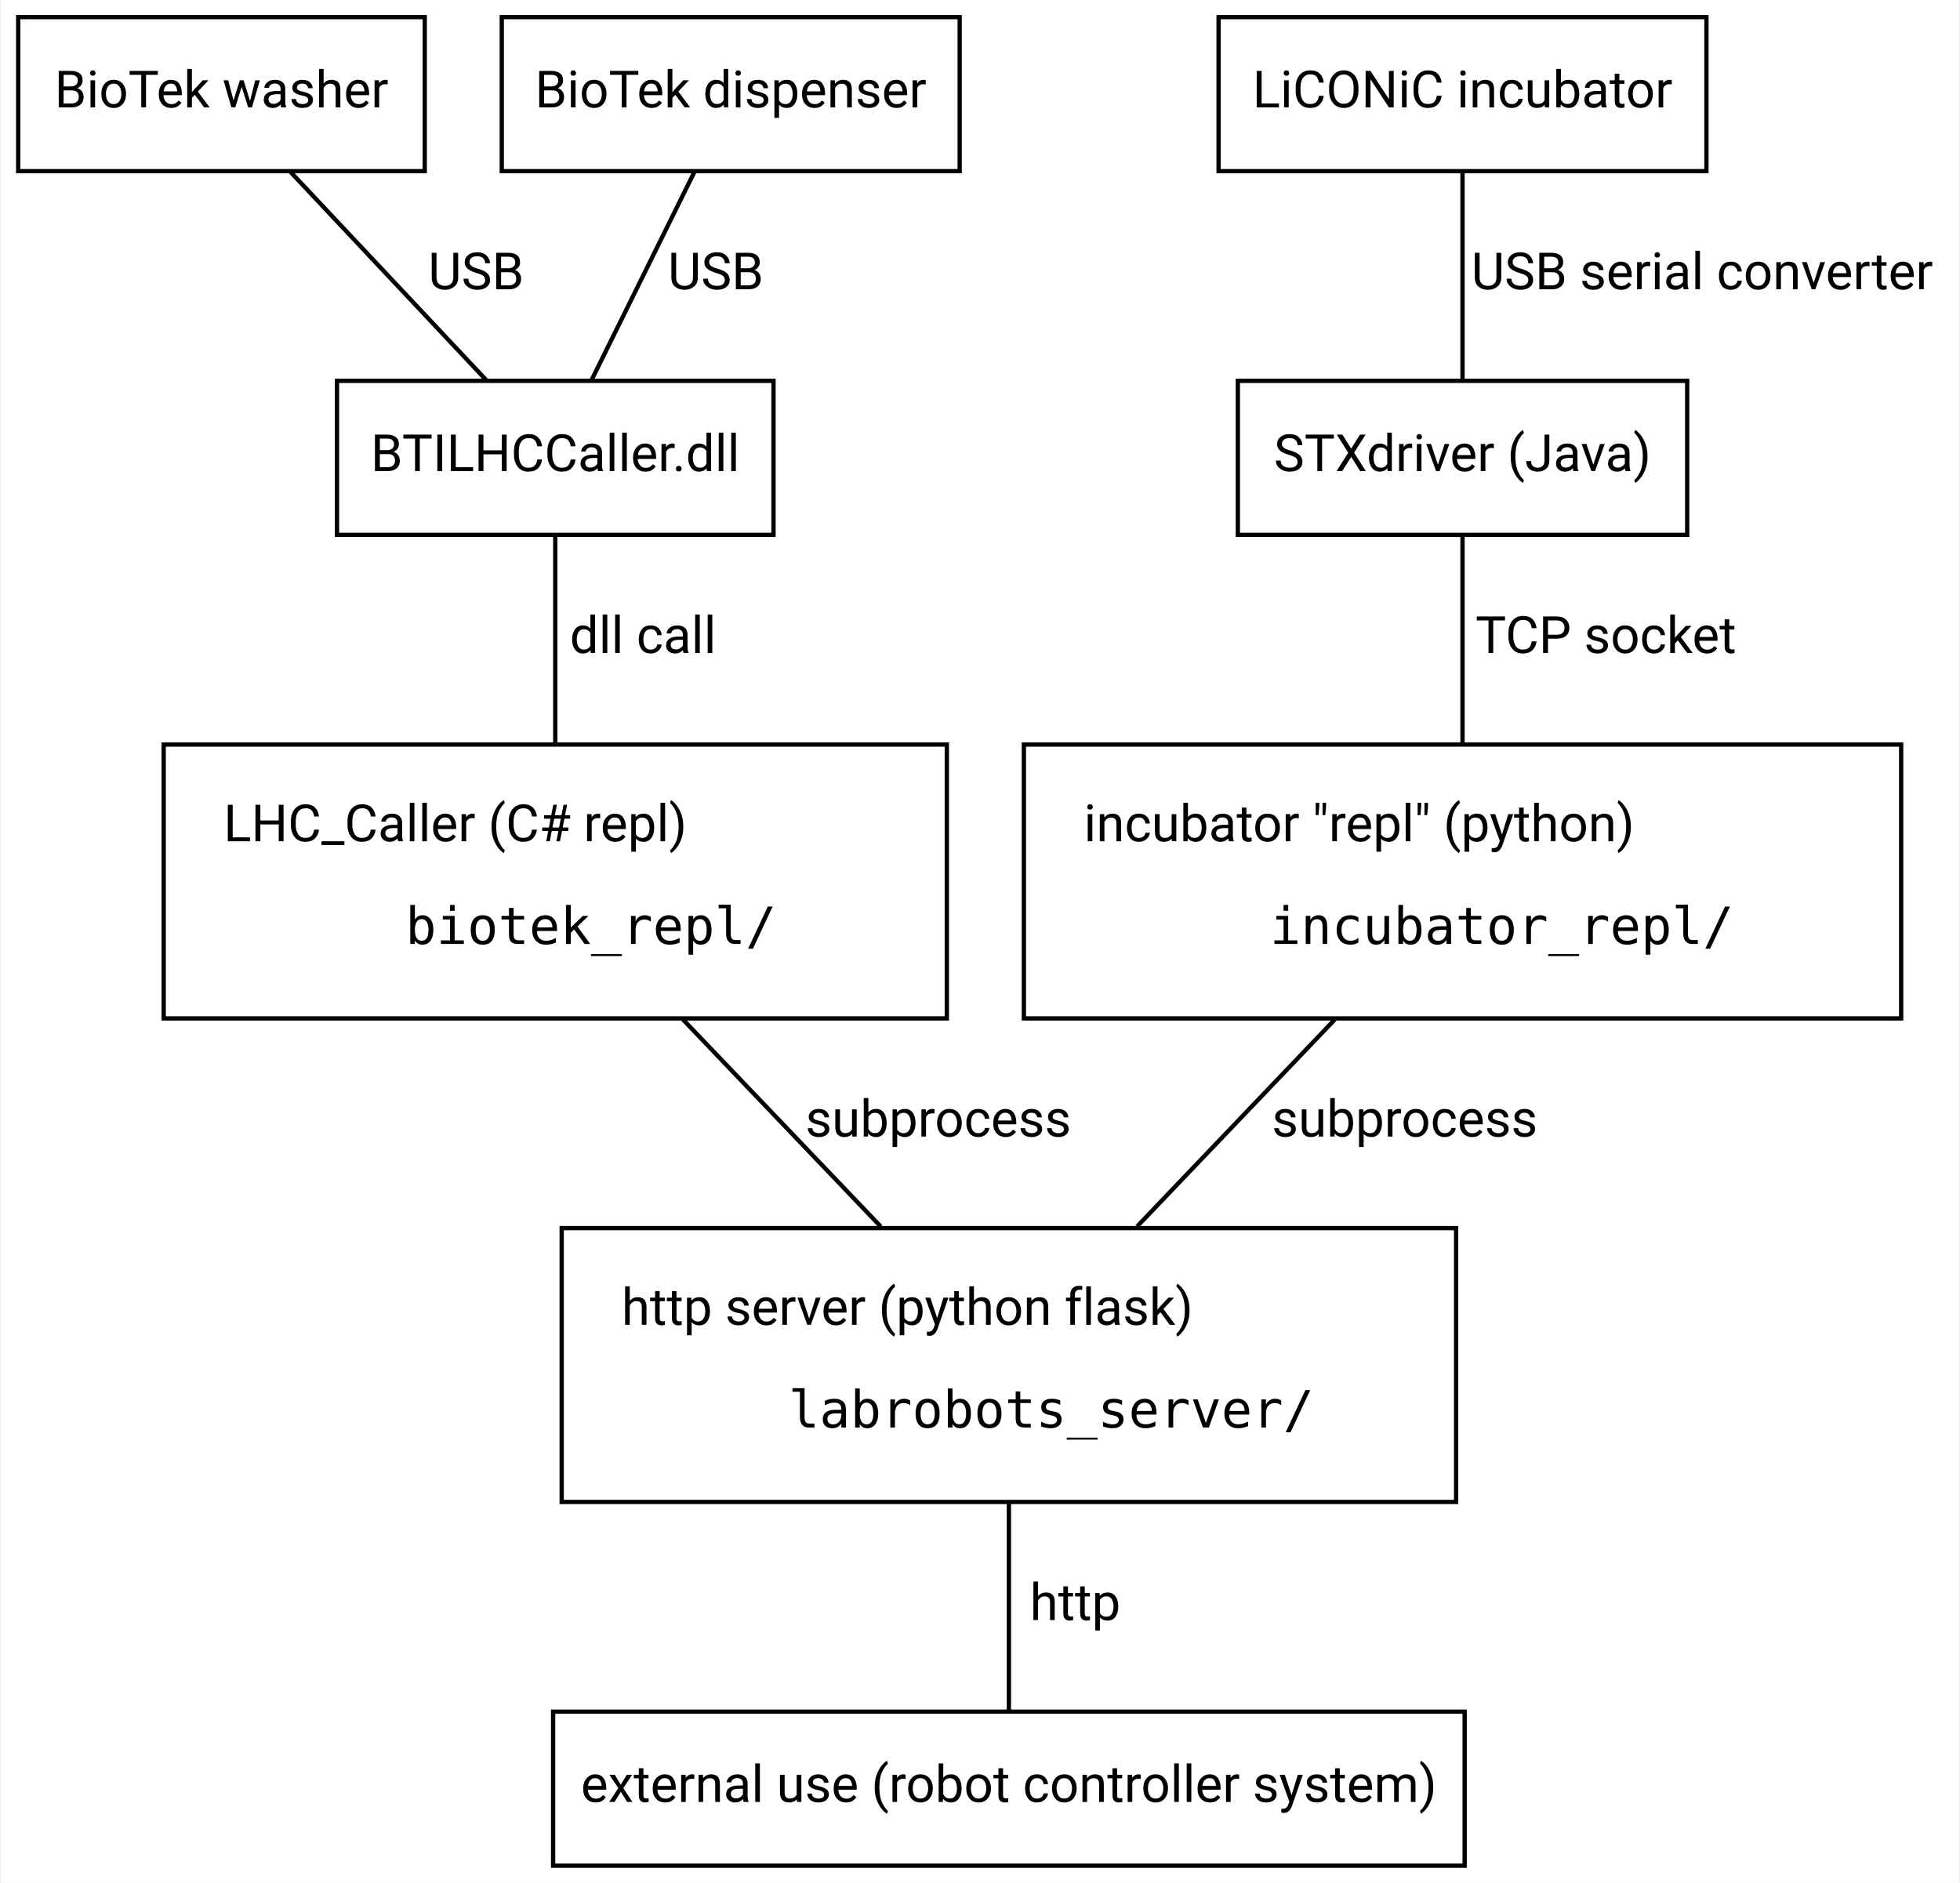
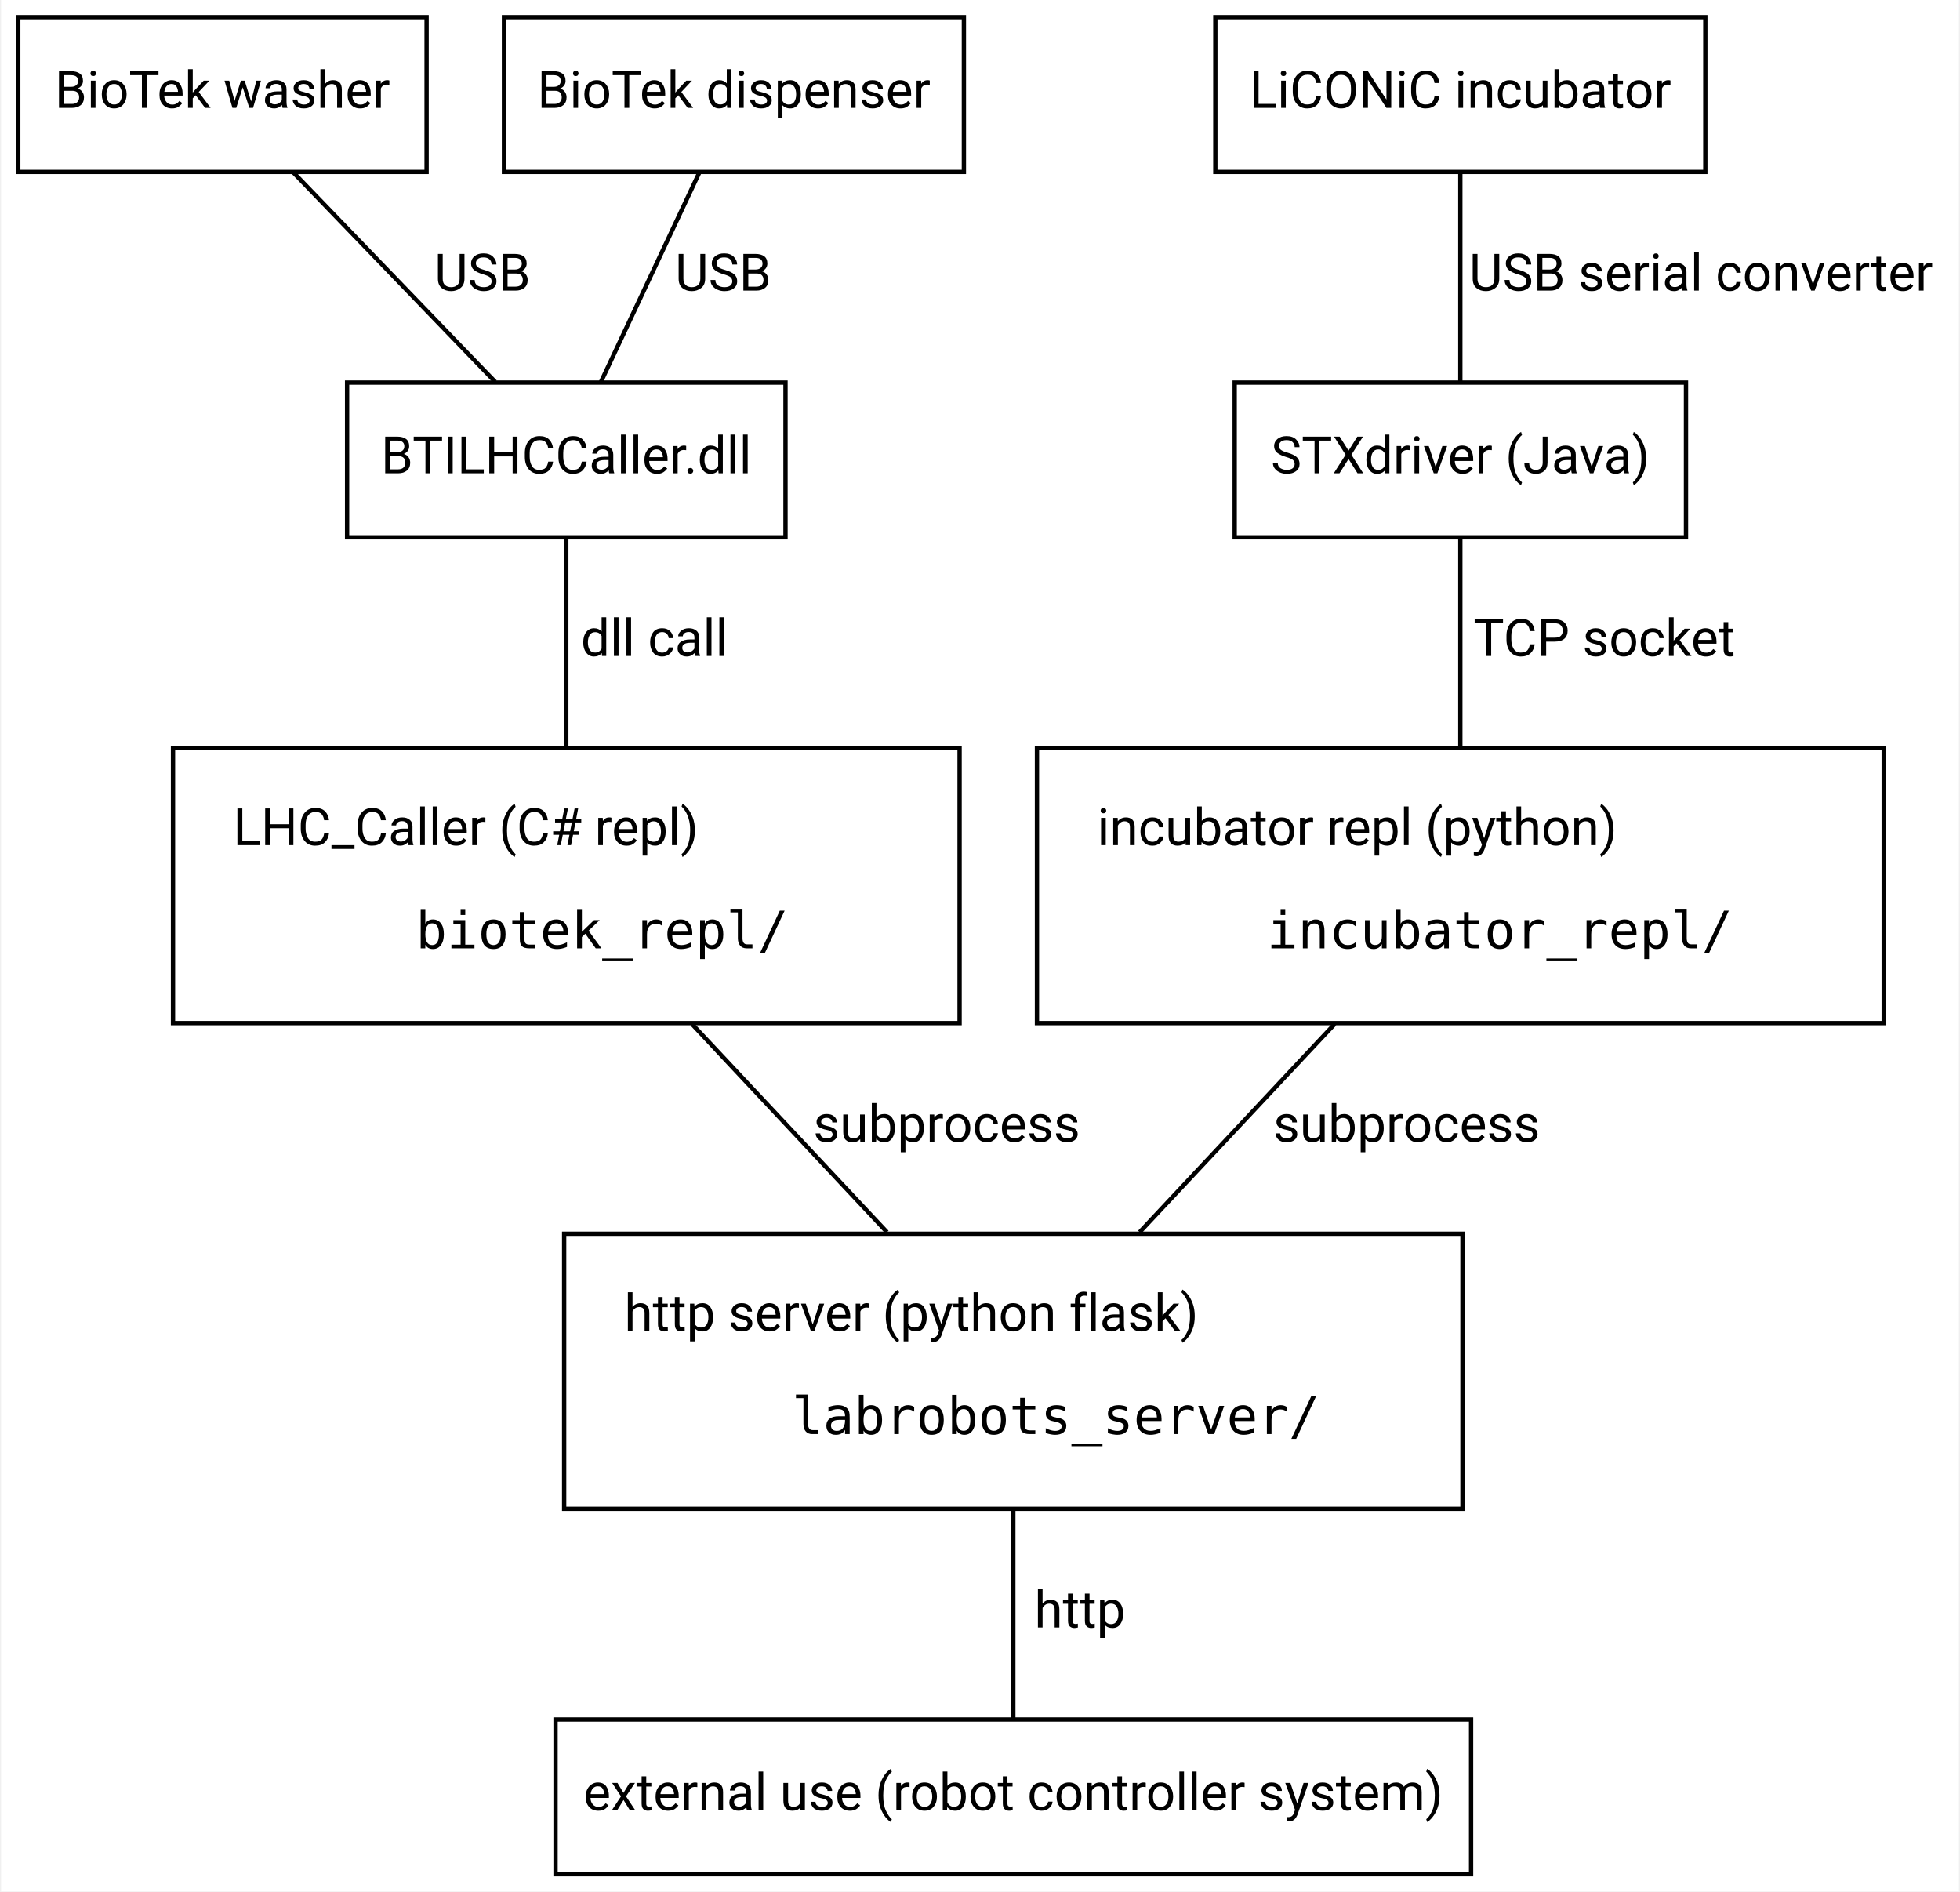
- <svg xmlns="http://www.w3.org/2000/svg" width="458pt" height="440pt" viewBox="0.00 0.00 457.50 440.00">
+ <svg xmlns="http://www.w3.org/2000/svg" width="456pt" height="440pt" viewBox="0.00 0.00 455.50 440.00">
  <g id="graph0" class="graph" transform="scale(1 1) rotate(0) translate(4 436)">
-     <polygon fill="white" stroke="transparent" points="-4,4 -4,-436 453.5,-436 453.5,4 -4,4" />
+     <polygon fill="white" stroke="transparent" points="-4,4 -4,-436 451.5,-436 451.5,4 -4,4" />
    <g id="node1" class="node">
      <polygon fill="none" stroke="black" points="95,-432 0,-432 0,-396 95,-396 95,-432" />
      <text text-anchor="middle" x="47.5" y="-410.9" font-family="Roboto" font-size="12.00">BioTek washer</text>
    </g>
    <g id="node4" class="node">
-       <polygon fill="none" stroke="black" points="176.5,-347 74.5,-347 74.5,-311 176.5,-311 176.5,-347" />
-       <text text-anchor="middle" x="125.5" y="-325.9" font-family="Roboto" font-size="12.00">BTILHCCaller.dll</text>
+       <polygon fill="none" stroke="black" points="178.5,-347 76.5,-347 76.5,-311 178.5,-311 178.5,-347" />
+       <text text-anchor="middle" x="127.5" y="-325.9" font-family="Roboto" font-size="12.00">BTILHCCaller.dll</text>
    </g>
    <g id="edge1" class="edge">
-       <path fill="none" stroke="black" d="M63.66,-395.8C77.05,-381.56 95.98,-361.41 109.36,-347.18" />
-       <text text-anchor="middle" x="107" y="-368.4" font-family="Roboto" font-size="12.00">   USB</text>
+       <path fill="none" stroke="black" d="M64.08,-395.8C77.81,-381.56 97.22,-361.41 110.95,-347.18" />
+       <text text-anchor="middle" x="108" y="-368.4" font-family="Roboto" font-size="12.00">   USB</text>
    </g>
    <g id="node2" class="node">
      <polygon fill="none" stroke="black" points="220,-432 113,-432 113,-396 220,-396 220,-432" />
      <text text-anchor="middle" x="166.5" y="-410.9" font-family="Roboto" font-size="12.00">BioTek dispenser</text>
    </g>
    <g id="edge2" class="edge">
-       <path fill="none" stroke="black" d="M158,-395.8C150.97,-381.56 141.02,-361.41 133.98,-347.18" />
-       <text text-anchor="middle" x="163" y="-368.4" font-family="Roboto" font-size="12.00">   USB</text>
+       <path fill="none" stroke="black" d="M158.42,-395.8C151.73,-381.56 142.26,-361.41 135.57,-347.18" />
+       <text text-anchor="middle" x="164" y="-368.4" font-family="Roboto" font-size="12.00">   USB</text>
    </g>
    <g id="node3" class="node">
-       <polygon fill="none" stroke="black" points="394.5,-432 280.5,-432 280.5,-396 394.5,-396 394.5,-432" />
-       <text text-anchor="middle" x="337.5" y="-410.9" font-family="Roboto" font-size="12.00">LiCONiC incubator</text>
+       <polygon fill="none" stroke="black" points="392.5,-432 278.5,-432 278.5,-396 392.5,-396 392.5,-432" />
+       <text text-anchor="middle" x="335.5" y="-410.9" font-family="Roboto" font-size="12.00">LiCONiC incubator</text>
    </g>
    <g id="node7" class="node">
-       <polygon fill="none" stroke="black" points="390,-347 285,-347 285,-311 390,-311 390,-347" />
-       <text text-anchor="middle" x="337.5" y="-325.9" font-family="Roboto" font-size="12.00">STXdriver (Java)</text>
+       <polygon fill="none" stroke="black" points="388,-347 283,-347 283,-311 388,-311 388,-347" />
+       <text text-anchor="middle" x="335.5" y="-325.9" font-family="Roboto" font-size="12.00">STXdriver (Java)</text>
    </g>
    <g id="edge5" class="edge">
-       <path fill="none" stroke="black" d="M337.5,-395.8C337.5,-381.56 337.5,-361.41 337.5,-347.18" />
-       <text text-anchor="middle" x="393.5" y="-368.4" font-family="Roboto" font-size="12.00">  USB serial converter</text>
+       <path fill="none" stroke="black" d="M335.5,-395.8C335.5,-381.56 335.5,-361.41 335.5,-347.18" />
+       <text text-anchor="middle" x="391.5" y="-368.4" font-family="Roboto" font-size="12.00">  USB serial converter</text>
    </g>
    <g id="node5" class="node">
-       <polygon fill="none" stroke="black" points="217,-262 34,-262 34,-198 217,-198 217,-262" />
-       <text text-anchor="start" x="48" y="-239.4" font-family="Roboto" font-size="12.00">        LHC_Caller (C# repl)        </text>
-       <text text-anchor="start" x="65.5" y="-215.4" font-family="Roboto" font-size="12.00">        </text>
-       <text text-anchor="start" x="90.5" y="-215.4" font-family="Consolas" font-size="12.00">biotek_repl/</text>
-       <text text-anchor="start" x="172.5" y="-215.4" font-family="Roboto" font-size="12.00">    </text>
+       <polygon fill="none" stroke="black" points="219,-262 36,-262 36,-198 219,-198 219,-262" />
+       <text text-anchor="start" x="50" y="-239.4" font-family="Roboto" font-size="12.00">        LHC_Caller (C# repl)        </text>
+       <text text-anchor="start" x="67.5" y="-215.4" font-family="Roboto" font-size="12.00">        </text>
+       <text text-anchor="start" x="92.5" y="-215.4" font-family="Consolas" font-size="12.00">biotek_repl/</text>
+       <text text-anchor="start" x="174.5" y="-215.4" font-family="Roboto" font-size="12.00">    </text>
    </g>
    <g id="edge3" class="edge">
-       <path fill="none" stroke="black" d="M125.5,-310.66C125.5,-297.25 125.5,-278.34 125.5,-262.31" />
-       <text text-anchor="middle" x="146" y="-283.4" font-family="Roboto" font-size="12.00">  dll call</text>
+       <path fill="none" stroke="black" d="M127.5,-310.66C127.5,-297.25 127.5,-278.34 127.5,-262.31" />
+       <text text-anchor="middle" x="148" y="-283.4" font-family="Roboto" font-size="12.00">  dll call</text>
    </g>
    <g id="node6" class="node">
      <polygon fill="none" stroke="black" points="336,-149 127,-149 127,-85 336,-85 336,-149" />
      <text text-anchor="start" x="141" y="-126.4" font-family="Roboto" font-size="12.00">        http server (python flask)        </text>
      <text text-anchor="start" x="155" y="-102.4" font-family="Roboto" font-size="12.00">        </text>
      <text text-anchor="start" x="180" y="-102.4" font-family="Consolas" font-size="12.00">labrobots_server/</text>
      <text text-anchor="start" x="295" y="-102.4" font-family="Roboto" font-size="12.00">    </text>
    </g>
    <g id="edge4" class="edge">
-       <path fill="none" stroke="black" d="M155.31,-197.78C169.76,-182.65 187.08,-164.52 201.55,-149.37" />
-       <text text-anchor="middle" x="215" y="-170.4" font-family="Roboto" font-size="12.00">  subprocess</text>
+       <path fill="none" stroke="black" d="M156.75,-197.78C170.93,-182.65 187.92,-164.52 202.11,-149.37" />
+       <text text-anchor="middle" x="216" y="-170.4" font-family="Roboto" font-size="12.00">  subprocess</text>
    </g>
    <g id="node9" class="node">
      <polygon fill="none" stroke="black" points="338,-36 125,-36 125,0 338,0 338,-36" />
      <text text-anchor="middle" x="231.5" y="-14.9" font-family="Roboto" font-size="12.00">external use (robot controller system)</text>
    </g>
    <g id="edge8" class="edge">
      <path fill="none" stroke="black" d="M231.5,-84.77C231.5,-68.6 231.5,-49.48 231.5,-36.04" />
      <text text-anchor="middle" x="247" y="-57.4" font-family="Roboto" font-size="12.00">   http</text>
    </g>
    <g id="node8" class="node">
-       <polygon fill="none" stroke="black" points="440,-262 235,-262 235,-198 440,-198 440,-262" />
-       <text text-anchor="start" x="249" y="-239.4" font-family="Roboto" font-size="12.00">        incubator "repl" (python)        </text>
-       <text text-anchor="start" x="267.5" y="-215.4" font-family="Roboto" font-size="12.00">        </text>
-       <text text-anchor="start" x="292.5" y="-215.4" font-family="Consolas" font-size="12.00">incubator_repl/</text>
-       <text text-anchor="start" x="394.5" y="-215.4" font-family="Roboto" font-size="12.00">    </text>
+       <polygon fill="none" stroke="black" points="434,-262 237,-262 237,-198 434,-198 434,-262" />
+       <text text-anchor="start" x="251" y="-239.4" font-family="Roboto" font-size="12.00">        incubator repl (python)        </text>
+       <text text-anchor="start" x="265.5" y="-215.4" font-family="Roboto" font-size="12.00">        </text>
+       <text text-anchor="start" x="290.5" y="-215.4" font-family="Consolas" font-size="12.00">incubator_repl/</text>
+       <text text-anchor="start" x="392.5" y="-215.4" font-family="Roboto" font-size="12.00">    </text>
    </g>
    <g id="edge6" class="edge">
-       <path fill="none" stroke="black" d="M337.5,-310.66C337.5,-297.25 337.5,-278.34 337.5,-262.31" />
-       <text text-anchor="middle" x="371" y="-283.4" font-family="Roboto" font-size="12.00">  TCP socket</text>
+       <path fill="none" stroke="black" d="M335.5,-310.66C335.5,-297.25 335.5,-278.34 335.5,-262.31" />
+       <text text-anchor="middle" x="369" y="-283.4" font-family="Roboto" font-size="12.00">  TCP socket</text>
    </g>
    <g id="edge7" class="edge">
-       <path fill="none" stroke="black" d="M307.69,-197.78C293.24,-182.65 275.92,-164.52 261.45,-149.37" />
-       <text text-anchor="middle" x="324" y="-170.4" font-family="Roboto" font-size="12.00">    subprocess</text>
+       <path fill="none" stroke="black" d="M306.25,-197.78C292.07,-182.65 275.08,-164.52 260.89,-149.37" />
+       <text text-anchor="middle" x="323" y="-170.4" font-family="Roboto" font-size="12.00">    subprocess</text>
    </g>
  </g>
</svg>
